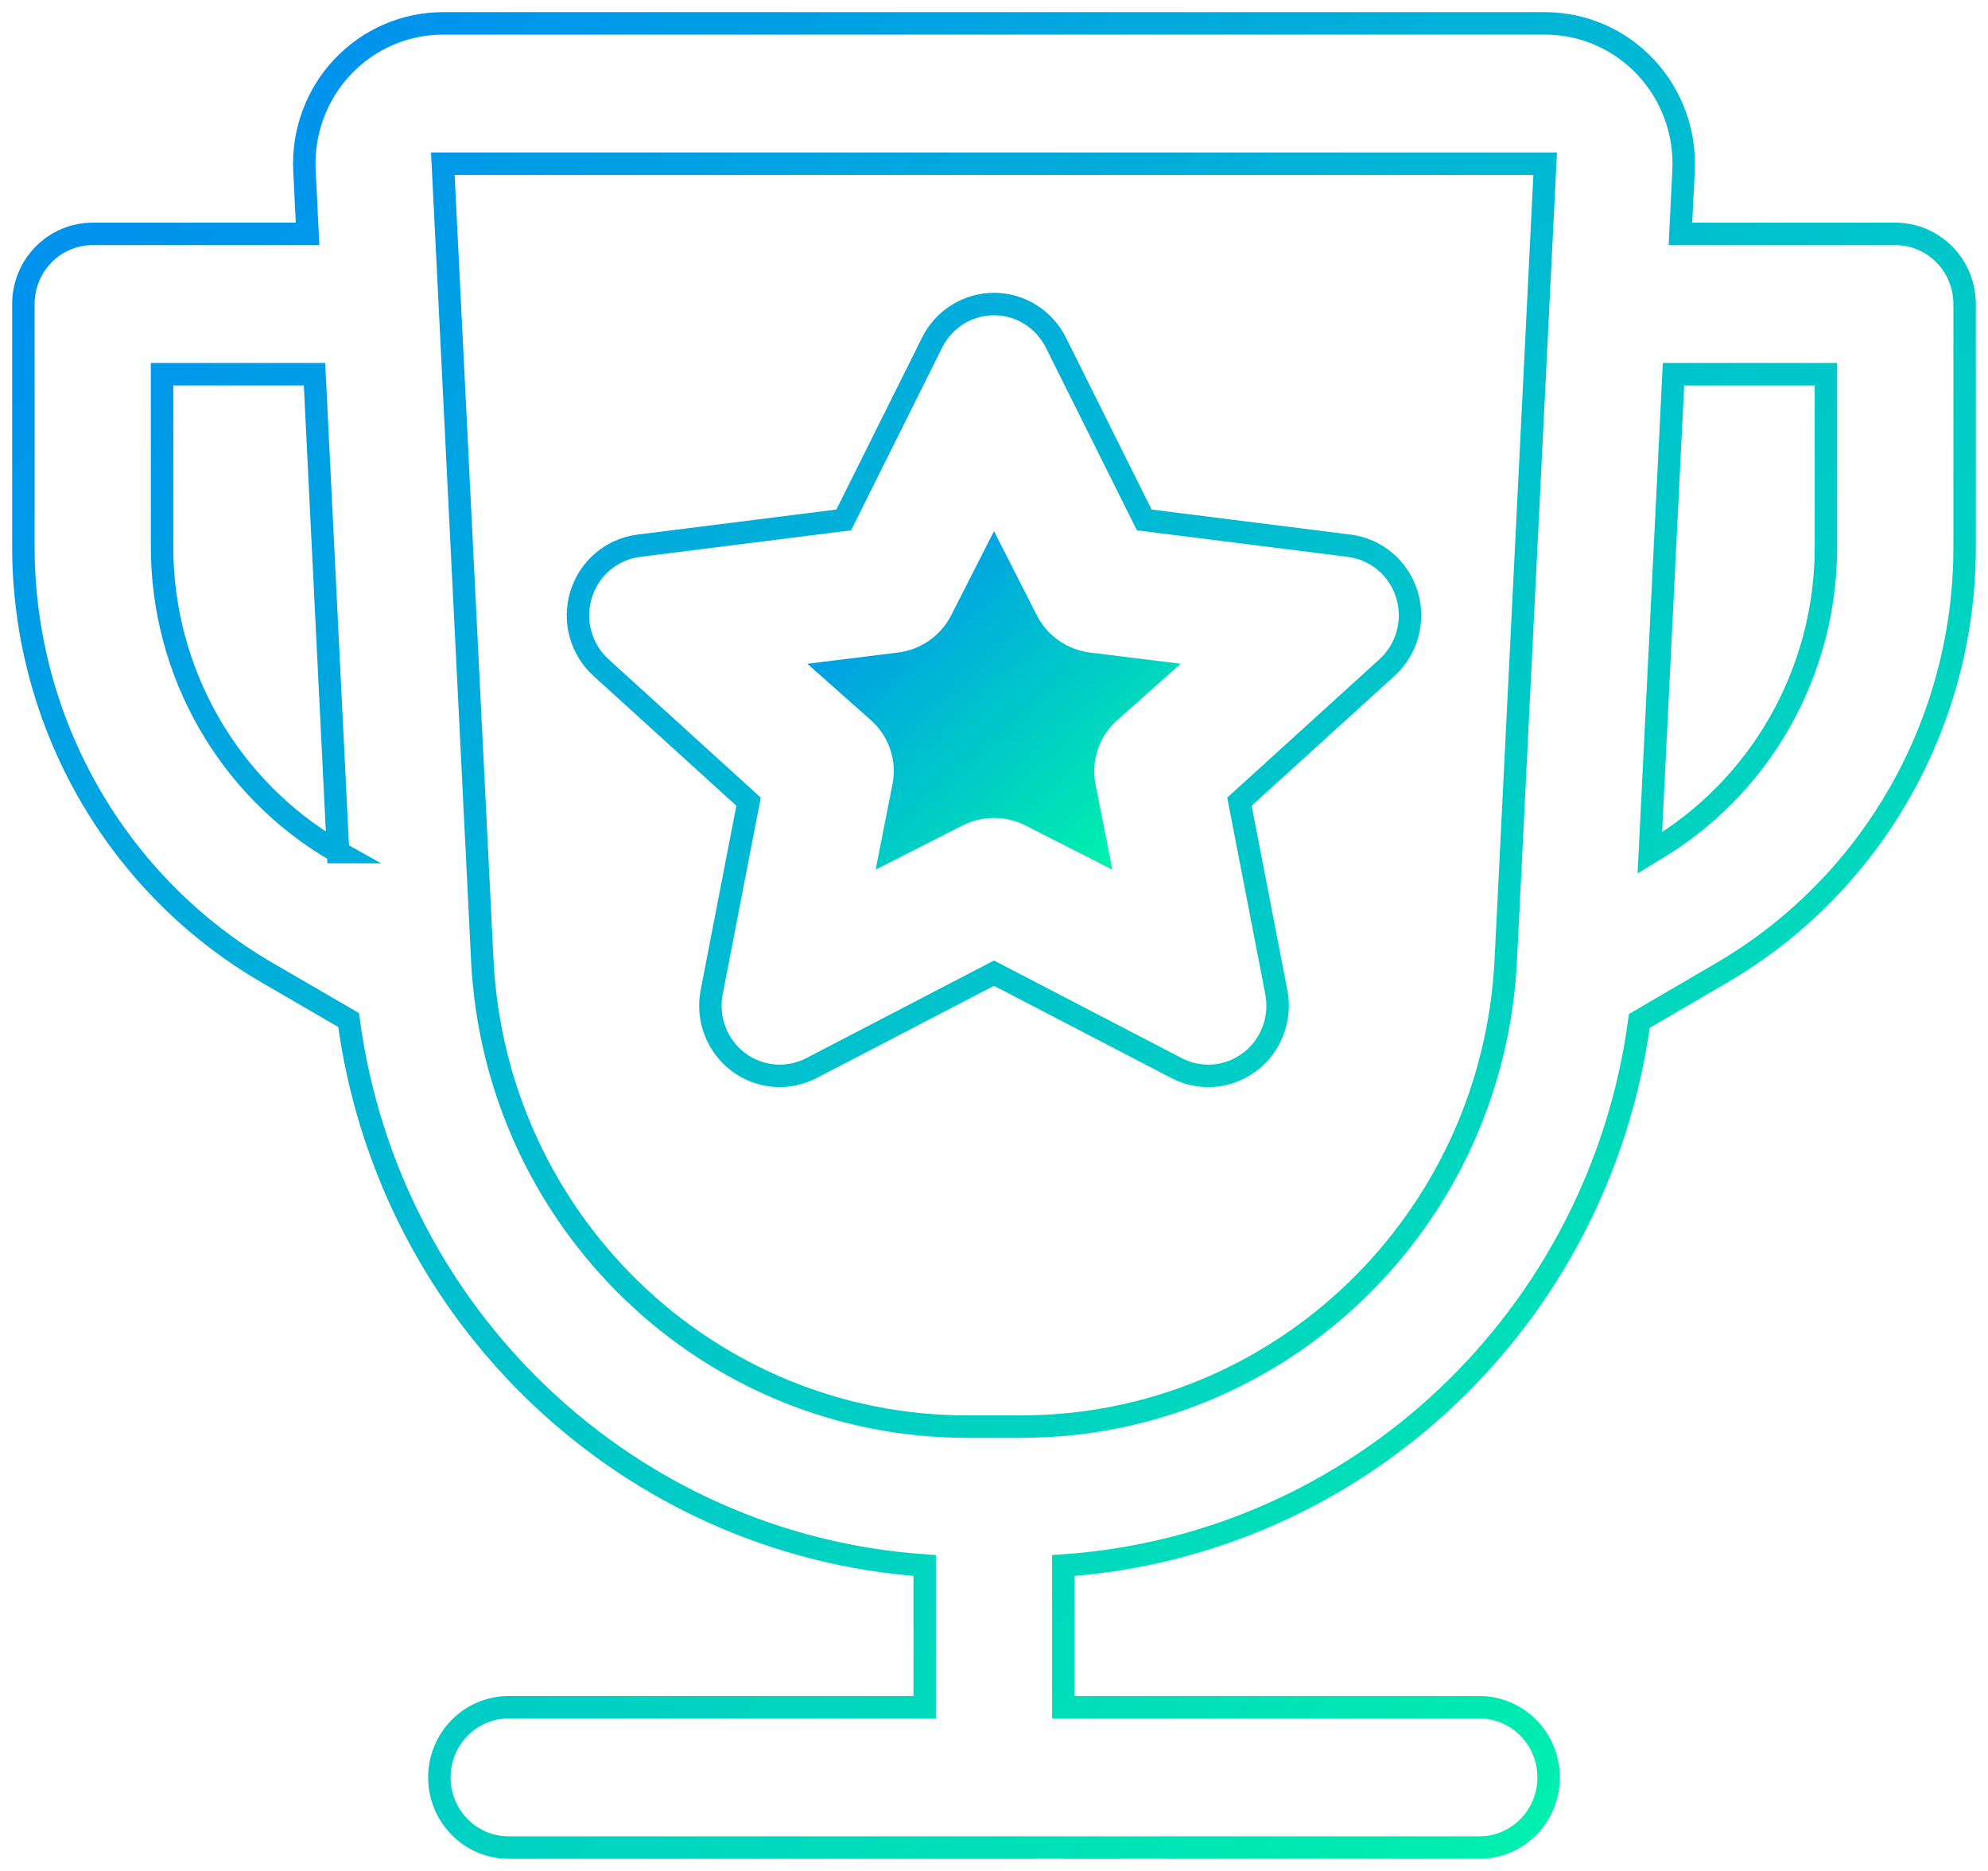
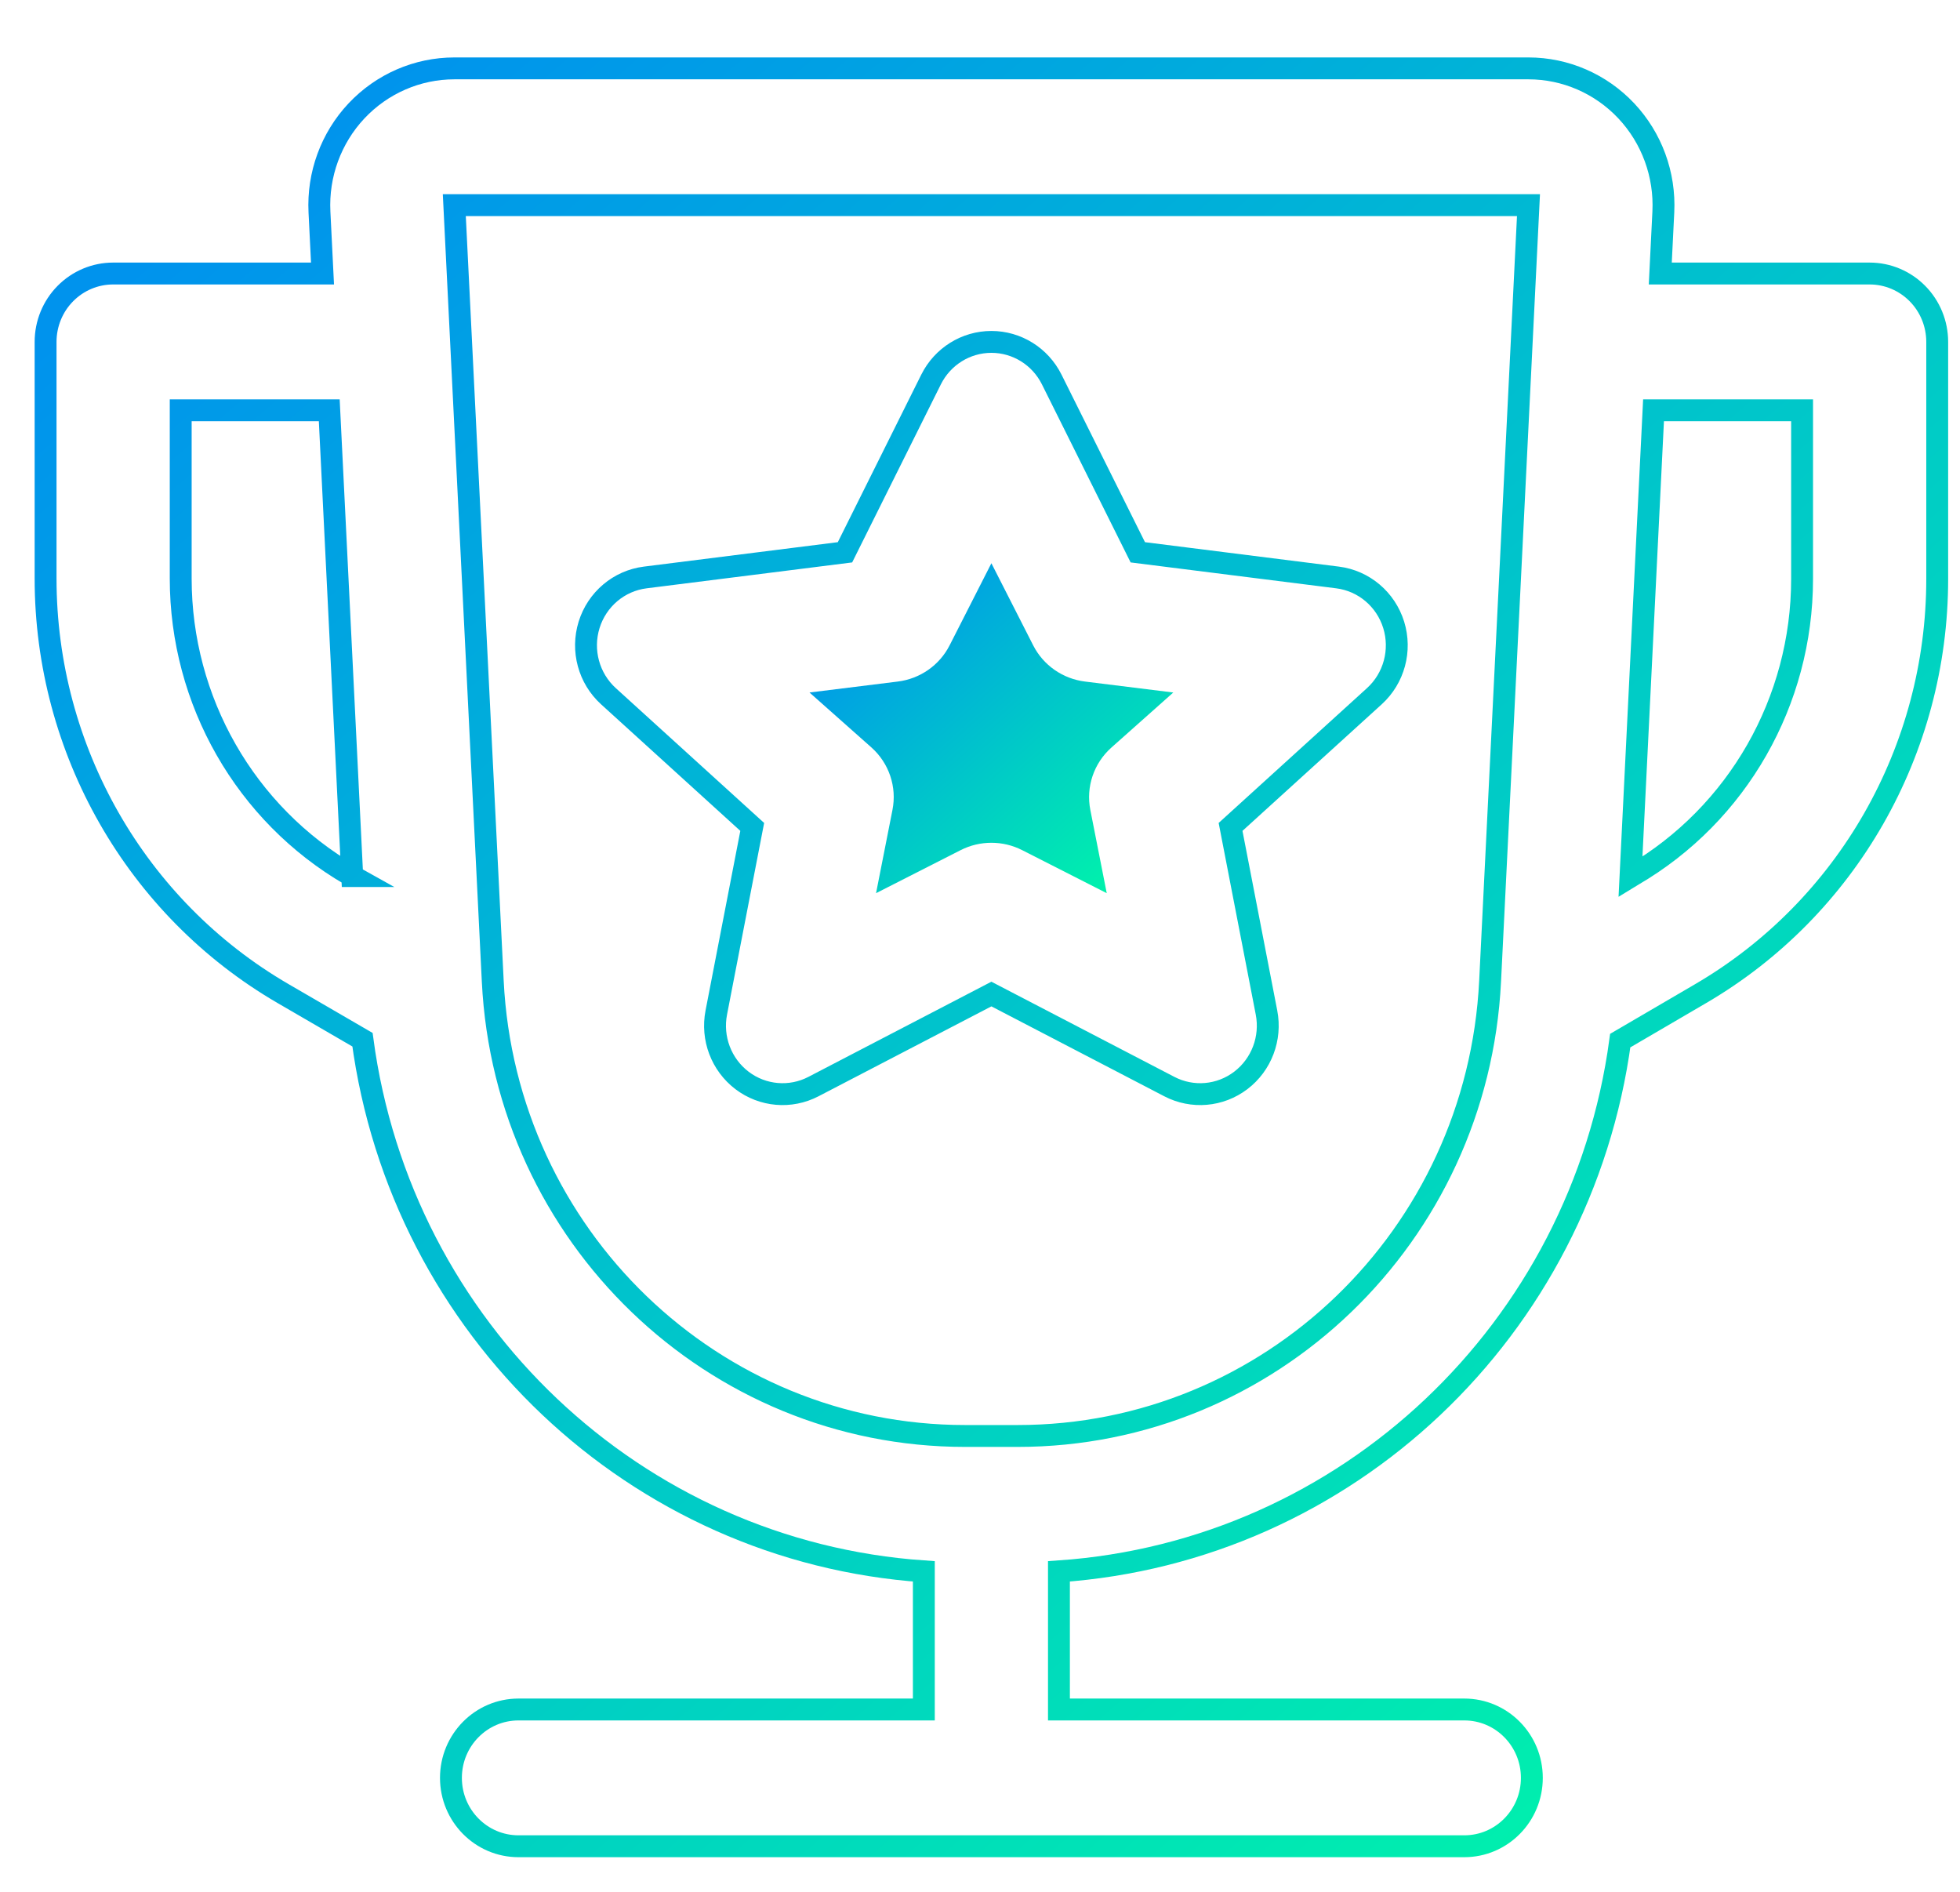
- <svg xmlns="http://www.w3.org/2000/svg" width="85px" height="80px" viewBox="0 0 85 80" version="1.1">
+ <svg xmlns="http://www.w3.org/2000/svg" width="86px" height="83px" viewBox="0 0 86 83" version="1.1">
  <defs>
    <linearGradient x1="10.493%" y1="5.843%" x2="92.253%" y2="94.157%" id="linearGradient-1">
      <stop stop-color="#0093ED" offset="0%" />
      <stop stop-color="#00F3AB" offset="100%" />
    </linearGradient>
    <linearGradient x1="10.493%" y1="8.884%" x2="92.253%" y2="91.116%" id="linearGradient-2">
      <stop stop-color="#0093ED" offset="0%" />
      <stop stop-color="#00F3AB" offset="100%" />
    </linearGradient>
  </defs>
-   <g id="final" stroke="none" stroke-width="1" fill="none" fill-rule="evenodd">
-     <g id="1-copy" transform="translate(-781, -8987)">
-       <g id="Group-49" transform="translate(128, 8238)">
-         <g id="Group-58" transform="translate(92, 351)">
-           <g id="jiangbei-2" transform="translate(562, 399)">
-             <path d="M17.937,0 C16.313,0 14.761,0.675 13.642,1.865 C12.523,3.056 11.936,4.659 12.017,6.3 L12.151,9 L2.964,9 C2.178,9 1.424,9.316 0.868,9.879 C0.312,10.441 0,11.204 0,12 L0,22.38 C0.001,29.9 3.975,36.846 10.419,40.59 L13.905,42.615 C15.603,55.322 25.895,65.069 38.536,65.94 L38.536,72 L20.75,72 C19.113,72 17.786,73.343 17.786,75 C17.786,76.657 19.113,78 20.75,78 L62.25,78 C63.887,78 65.214,76.657 65.214,75 C65.214,73.343 63.887,72 62.25,72 L44.464,72 L44.464,65.94 C57.091,65.071 67.377,55.344 69.092,42.654 L72.619,40.593 C79.042,36.843 83,29.909 83,22.404 L83,12 C83,11.204 82.688,10.441 82.132,9.879 C81.576,9.316 80.822,9 80.036,9 L70.849,9 L70.983,6.3 C71.064,4.659 70.477,3.057 69.359,1.866 C68.241,0.676 66.689,0.001 65.066,0 L17.934,0 L17.937,0 Z M70.553,15 L77.071,15 L77.071,22.404 C77.07,27.764 74.243,32.716 69.655,35.394 L69.542,35.463 L70.553,15 Z M41.5,60 L40.344,60 C29.288,60 20.173,51.226 19.621,40.05 L17.934,6 L65.066,6 L63.382,40.05 C62.829,51.227 53.714,60.001 42.656,60 L41.5,60 L41.5,60 Z M13.458,35.436 L13.372,35.388 C8.767,32.713 5.928,27.75 5.929,22.377 L5.929,15 L12.447,15 L13.455,35.436 L13.458,35.436 Z M41.5,12 C42.619,12 43.643,12.638 44.147,13.65 L47.924,21.231 L56.689,22.335 C57.842,22.48 58.805,23.293 59.152,24.415 C59.499,25.537 59.167,26.761 58.302,27.546 L51.994,33.279 L53.571,41.424 C53.79,42.553 53.352,43.709 52.443,44.401 C51.535,45.092 50.316,45.197 49.305,44.67 L41.5,40.611 L33.695,44.67 C32.684,45.197 31.465,45.092 30.557,44.401 C29.648,43.709 29.21,42.553 29.429,41.424 L31.006,33.279 L24.698,27.546 C23.833,26.761 23.501,25.537 23.848,24.415 C24.195,23.293 25.158,22.48 26.311,22.335 L35.076,21.231 L38.853,13.65 C39.357,12.638 40.381,12 41.5,12 Z" id="Shape" stroke="url(#linearGradient-1)" stroke-width="0.96" fill-rule="nonzero" />
-             <path d="M41.5,21.711 L39.665,25.316 C39.221,26.187 38.368,26.782 37.39,26.902 L33.519,27.382 L36.238,29.795 C37.01,30.484 37.36,31.524 37.159,32.534 L36.439,36.186 L40.15,34.298 C40.997,33.867 42.003,33.867 42.85,34.298 L46.561,36.186 L45.841,32.534 C45.642,31.525 45.993,30.486 46.765,29.798 L49.481,27.382 L45.61,26.902 C44.632,26.782 43.779,26.187 43.335,25.316 L41.5,21.711 Z" id="Path" fill="url(#linearGradient-2)" />
-           </g>
-         </g>
-       </g>
+   <g id="画板" stroke="none" stroke-width="1" fill="none" fill-rule="evenodd">
+     <g id="jiangbei-2" transform="translate(2, 3)">
+       <path d="M17.937,0 C16.313,0 14.761,0.675 13.642,1.865 C12.523,3.056 11.936,4.659 12.017,6.3 L12.151,9 L2.964,9 C2.178,9 1.424,9.316 0.868,9.879 C0.312,10.441 0,11.204 0,12 L0,22.38 C0.001,29.9 3.975,36.846 10.419,40.59 L13.905,42.615 C15.603,55.322 25.895,65.069 38.536,65.94 L38.536,72 L20.75,72 C19.113,72 17.786,73.343 17.786,75 C17.786,76.657 19.113,78 20.75,78 L62.25,78 C63.887,78 65.214,76.657 65.214,75 C65.214,73.343 63.887,72 62.25,72 L44.464,72 L44.464,65.94 C57.091,65.071 67.377,55.344 69.092,42.654 L72.619,40.593 C79.042,36.843 83,29.909 83,22.404 L83,12 C83,11.204 82.688,10.441 82.132,9.879 C81.576,9.316 80.822,9 80.036,9 L70.849,9 L70.983,6.3 C71.064,4.659 70.477,3.057 69.359,1.866 C68.241,0.676 66.689,0.001 65.066,0 L17.934,0 L17.937,0 Z M70.553,15 L77.071,15 L77.071,22.404 C77.07,27.764 74.243,32.716 69.655,35.394 L69.542,35.463 L70.553,15 Z M41.5,60 L40.344,60 C29.288,60 20.173,51.226 19.621,40.05 L17.934,6 L65.066,6 L63.382,40.05 C62.829,51.227 53.714,60.001 42.656,60 L41.5,60 L41.5,60 Z M13.458,35.436 L13.372,35.388 C8.767,32.713 5.928,27.75 5.929,22.377 L5.929,15 L12.447,15 L13.455,35.436 L13.458,35.436 Z M41.5,12 C42.619,12 43.643,12.638 44.147,13.65 L47.924,21.231 L56.689,22.335 C57.842,22.48 58.805,23.293 59.152,24.415 C59.499,25.537 59.167,26.761 58.302,27.546 L51.994,33.279 L53.571,41.424 C53.79,42.553 53.352,43.709 52.443,44.401 C51.535,45.092 50.316,45.197 49.305,44.67 L41.5,40.611 L33.695,44.67 C32.684,45.197 31.465,45.092 30.557,44.401 C29.648,43.709 29.21,42.553 29.429,41.424 L31.006,33.279 L24.698,27.546 C23.833,26.761 23.501,25.537 23.848,24.415 C24.195,23.293 25.158,22.48 26.311,22.335 L35.076,21.231 L38.853,13.65 C39.357,12.638 40.381,12 41.5,12 Z" id="Shape" stroke="url(#linearGradient-1)" stroke-width="0.96" fill-rule="nonzero" />
+       <path d="M41.5,21.711 L39.665,25.316 C39.221,26.187 38.368,26.782 37.39,26.902 L33.519,27.382 L36.238,29.795 C37.01,30.484 37.36,31.524 37.159,32.534 L36.439,36.186 L40.15,34.298 C40.997,33.867 42.003,33.867 42.85,34.298 L46.561,36.186 L45.841,32.534 C45.642,31.525 45.993,30.486 46.765,29.798 L49.481,27.382 L45.61,26.902 C44.632,26.782 43.779,26.187 43.335,25.316 L41.5,21.711 Z" id="Path" fill="url(#linearGradient-2)" />
    </g>
  </g>
</svg>
